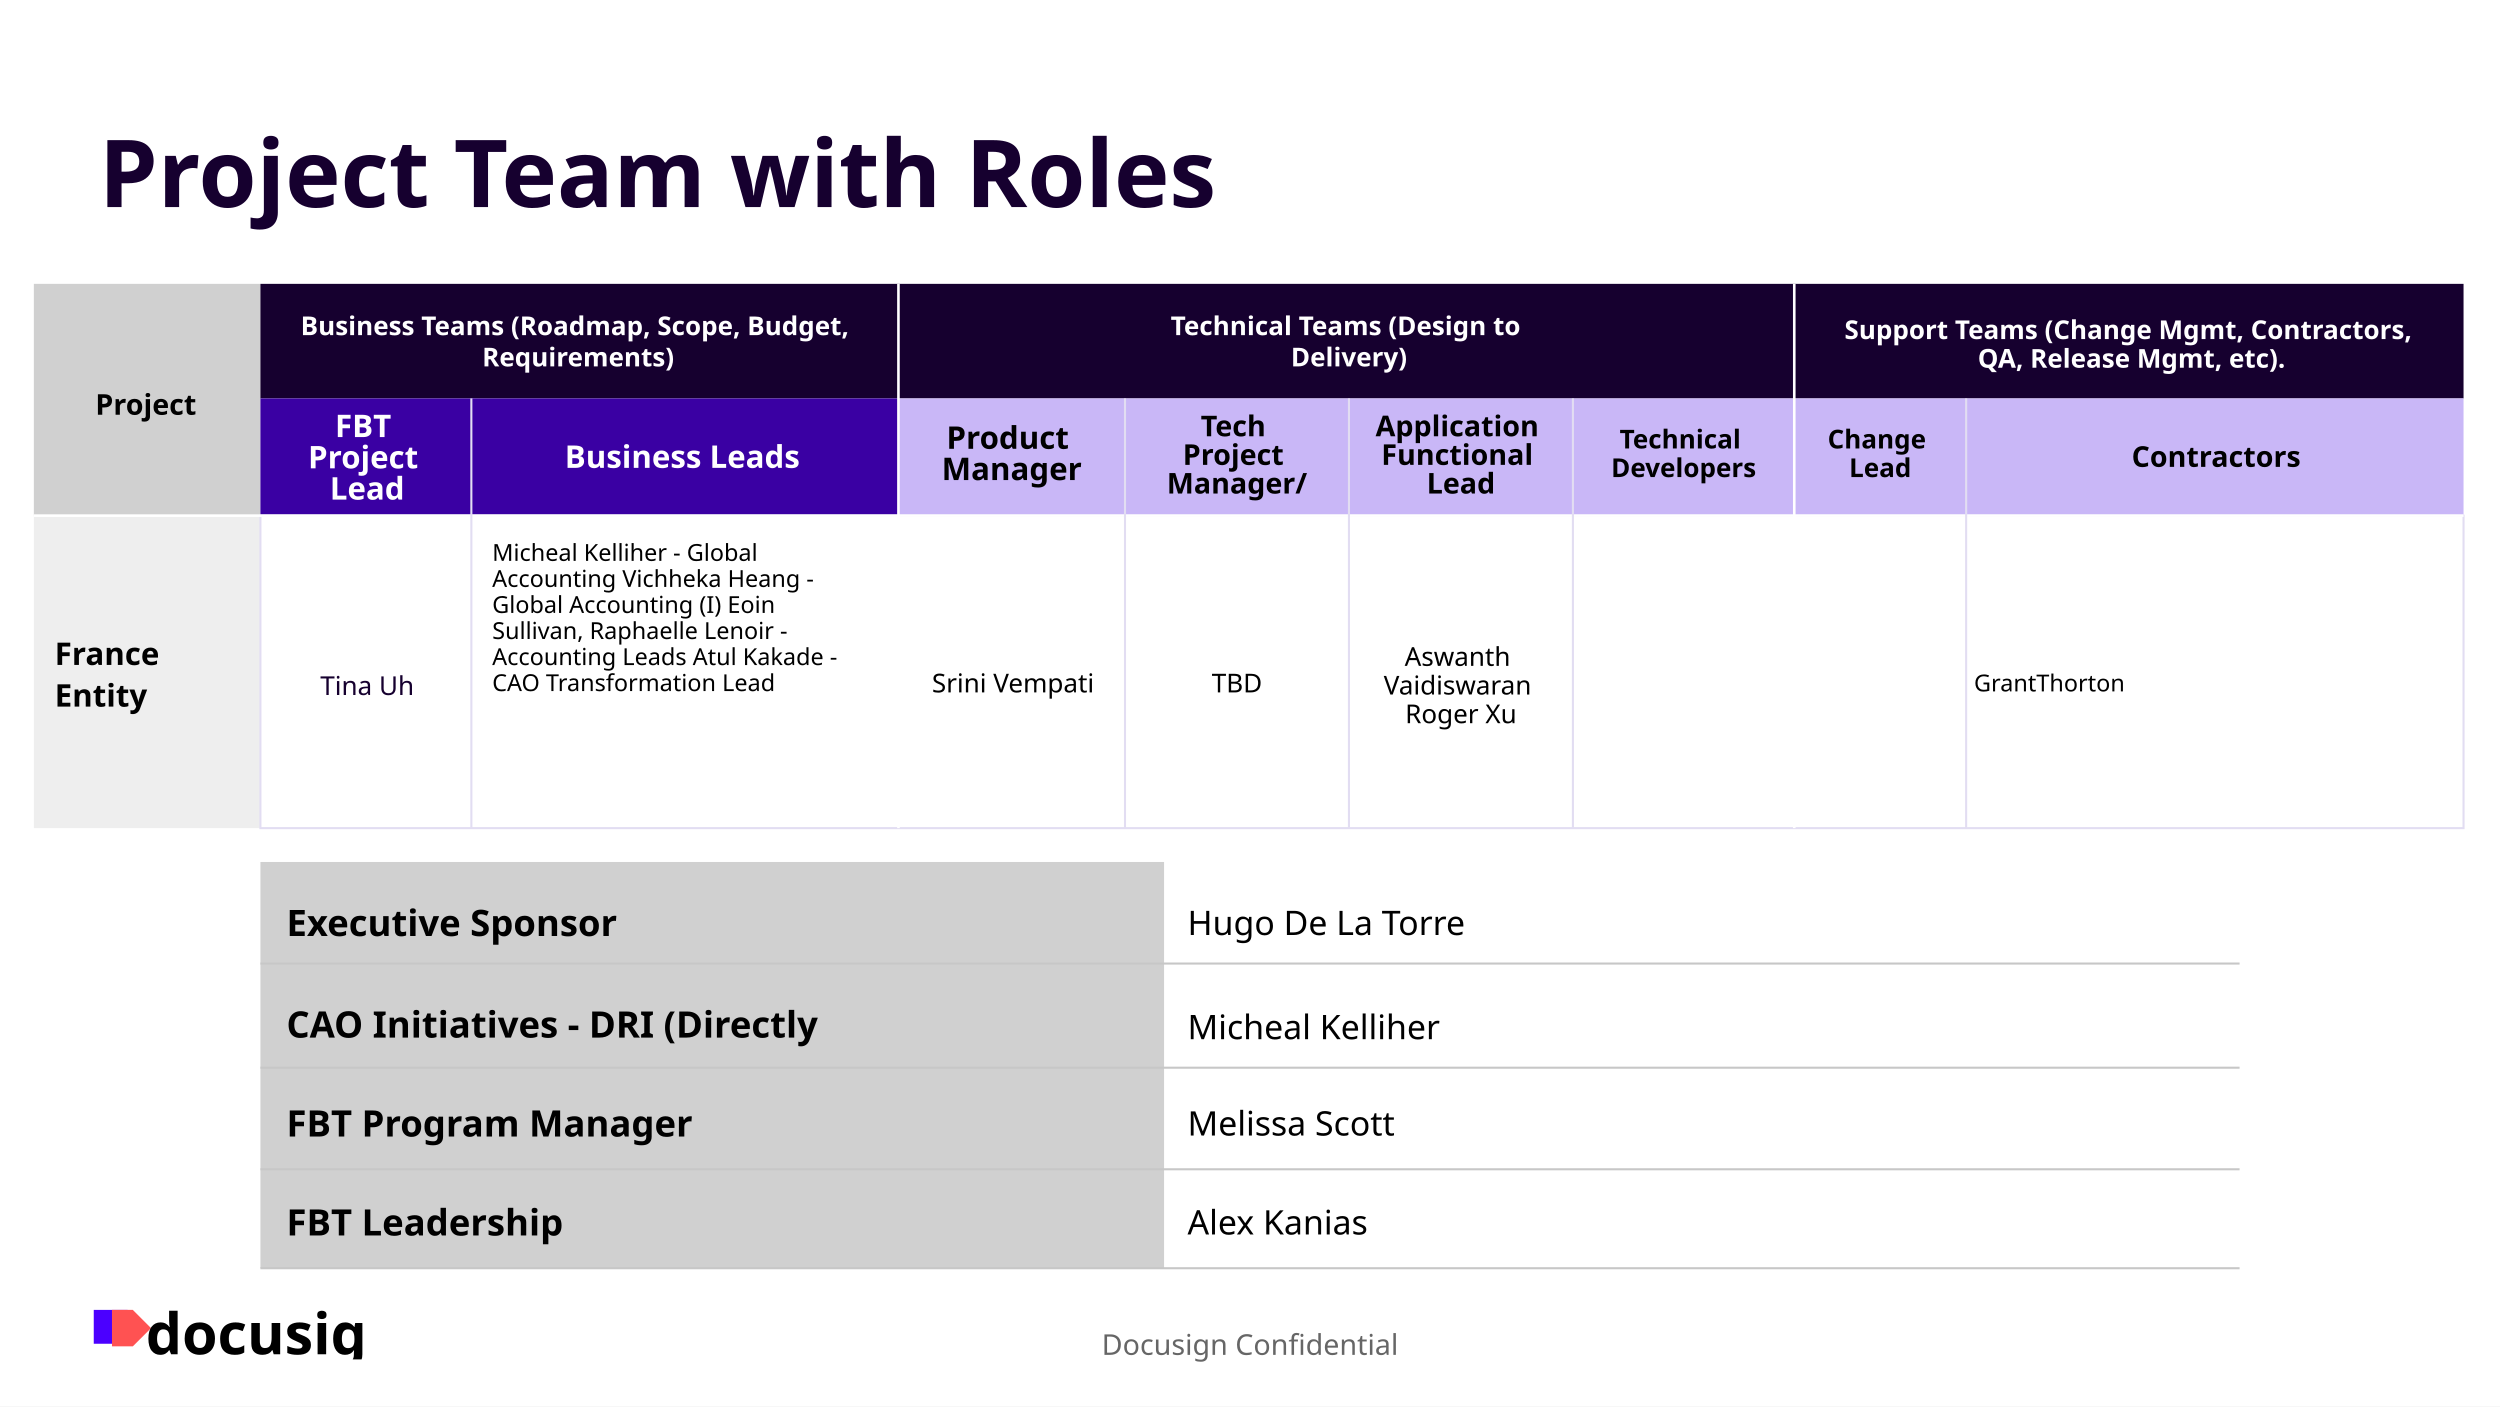
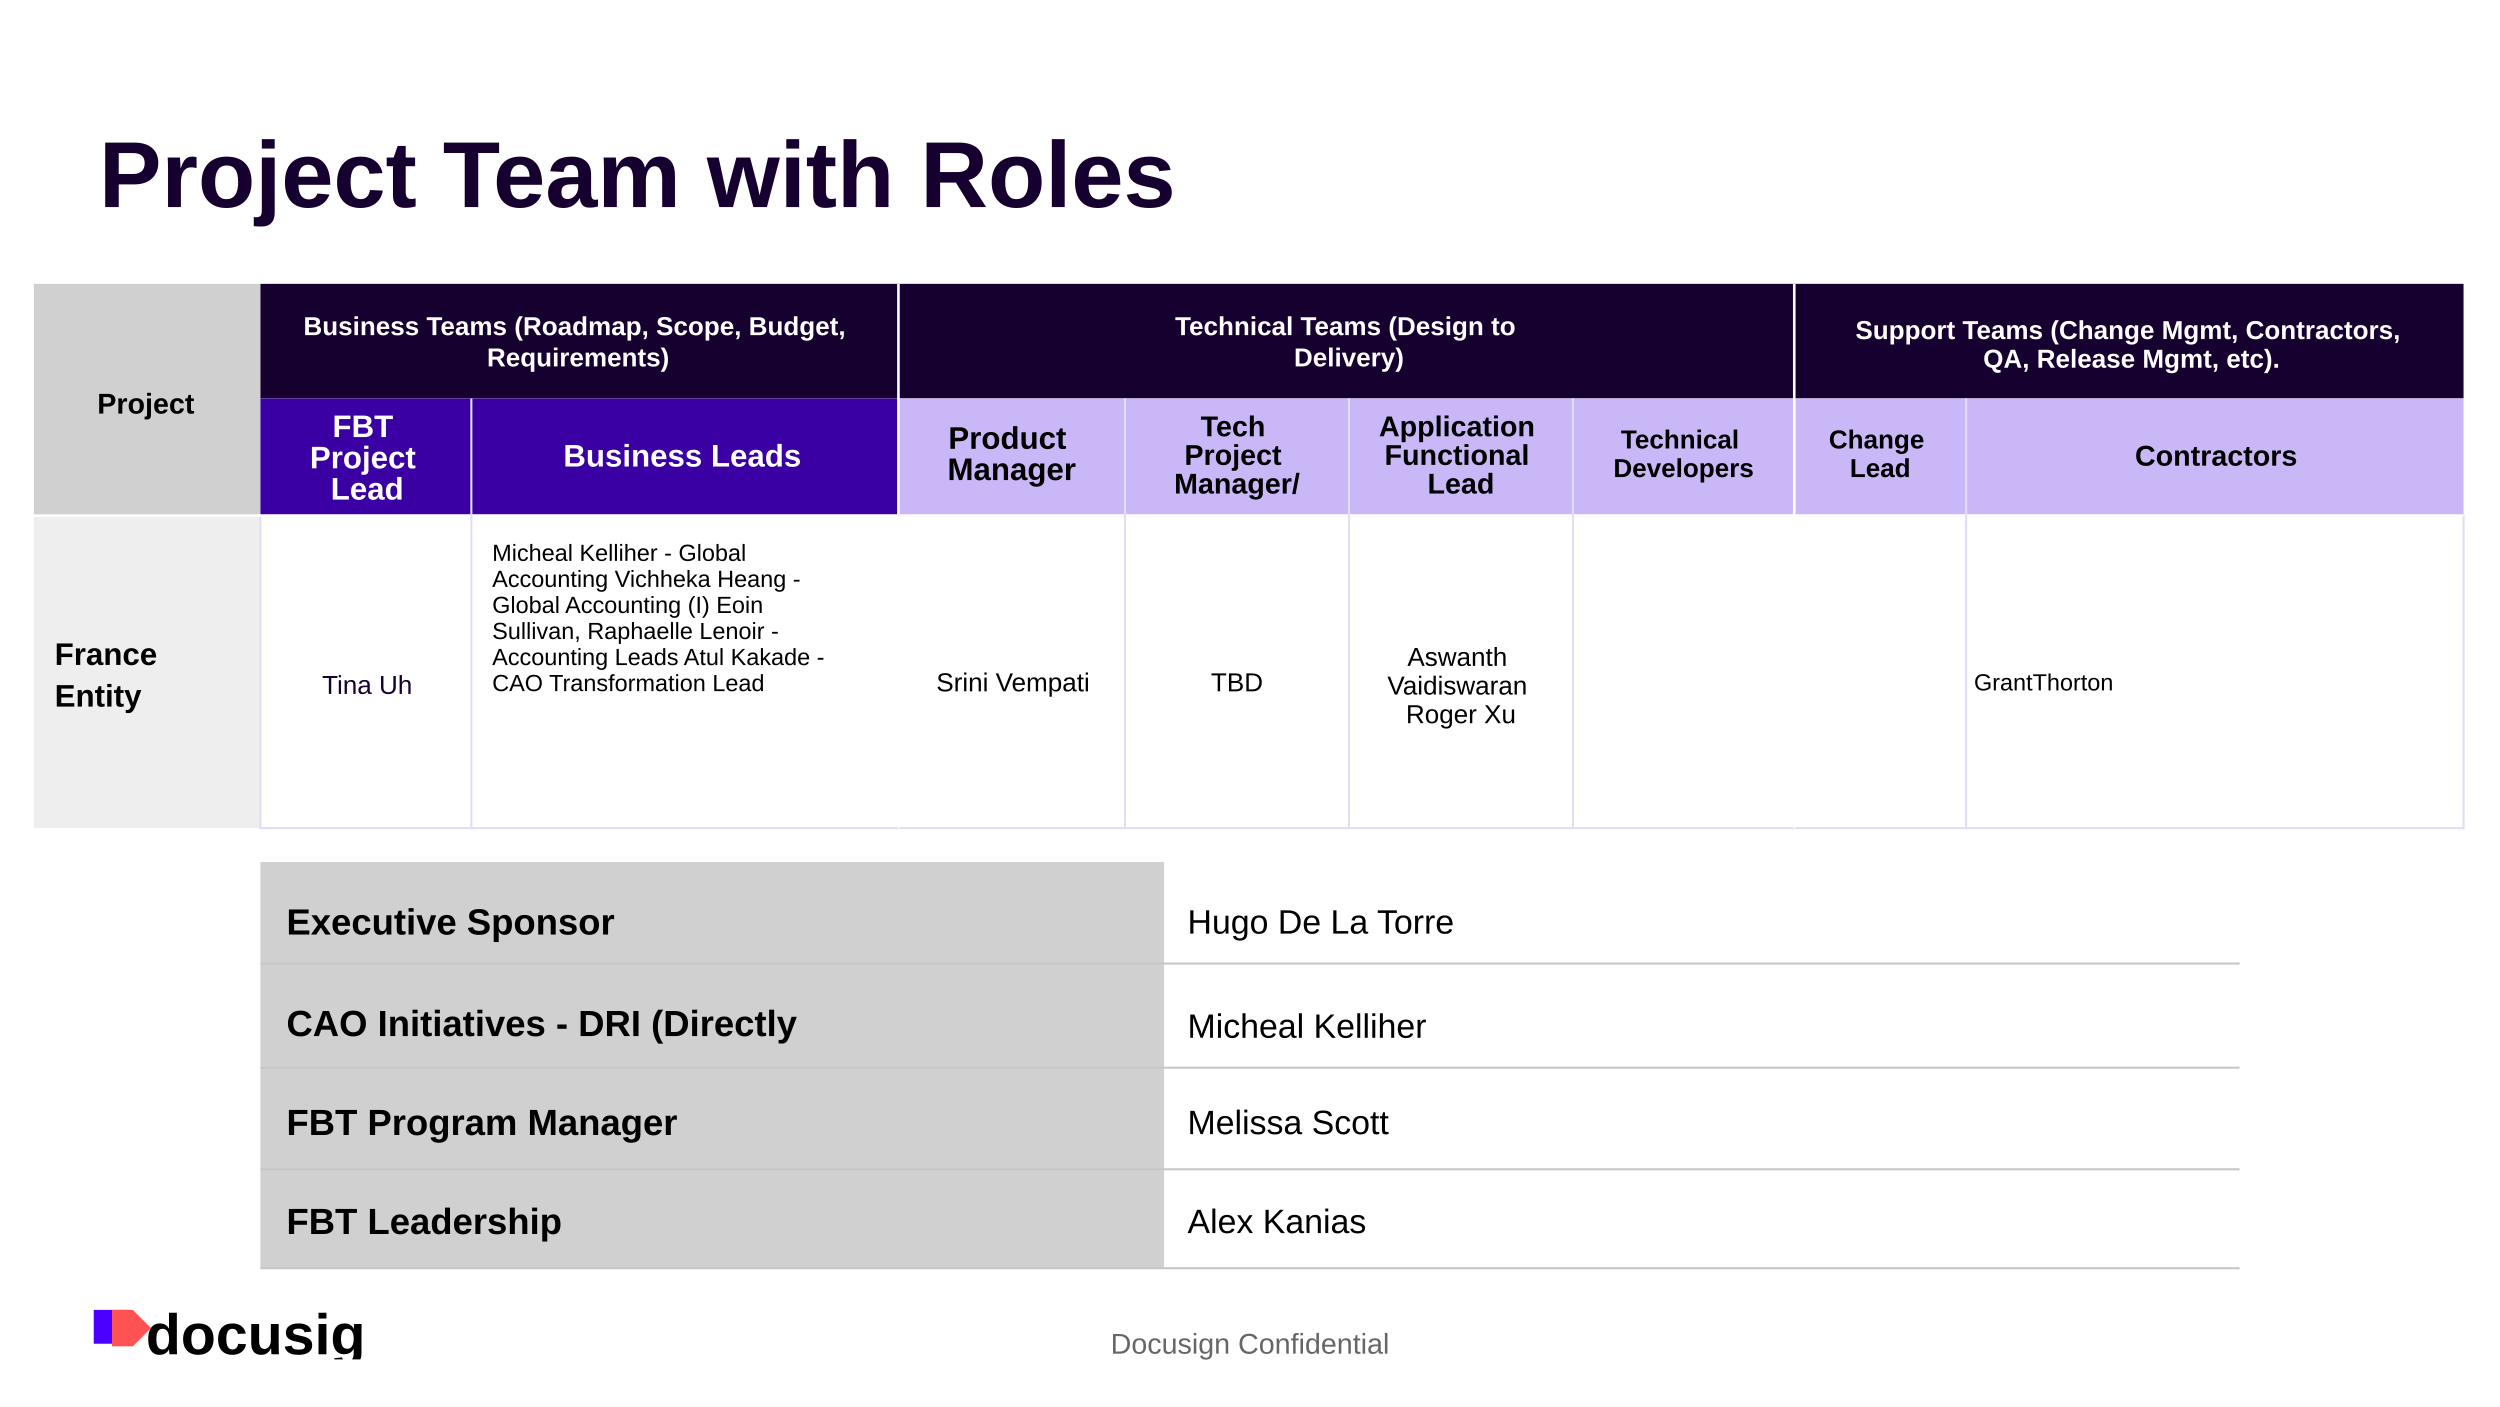
<svg xmlns="http://www.w3.org/2000/svg" width="960" height="540" viewBox="0 0 960 540" xml:lang="en-US">
  <rect width="100%" height="100%" fill="white" />
  <defs>
    <clipPath id="clip174">
      <rect x="820" y="145" width="110" height="34" />
    </clipPath>
    <clipPath id="clip175">
      <rect x="440" y="157" width="70" height="36" />
    </clipPath>
    <clipPath id="clip176">
      <rect x="21" y="239" width="70" height="45" />
    </clipPath>
    <clipPath id="clip177">
      <rect x="110" y="381" width="320" height="24" />
    </clipPath>
    <clipPath id="clip178">
      <rect x="56" y="502" width="95" height="20" />
    </clipPath>
  </defs>
-   <g id="bg">
-     <rect x="0" y="0" width="960" height="540" fill="#FFFFFF" />
-   </g>
-   <g id="title">
-     <text y="79.52" text-anchor="start" style="font-family:primary, sans-serif;font-size:36px;fill:#16002F;font-weight:700">
-       <tspan x="38">Project Team with Roles</tspan>
-     </text>
-   </g>
-   <g id="team_project_head">
-     <rect x="40" y="136" width="84" height="112" fill="#D0D0D0" />
-   </g>
-   <g id="team_business_group">
-     <rect x="124" y="136" width="306" height="54" fill="#16002F" />
-   </g>
-   <g id="team_technical_group">
-     <rect x="430" y="136" width="390" height="54" fill="#16002F" />
-   </g>
-   <g id="team_support_group">
-     <rect x="820" y="136" width="110" height="54" fill="#16002F" />
-   </g>
-   <g id="team_fbt_head">
-     <rect x="124" y="190" width="102" height="58" fill="#3A00A3" />
-   </g>
-   <g id="team_biz_head">
-     <rect x="226" y="190" width="204" height="58" fill="#3A00A3" />
-   </g>
-   <g id="team_prod_head">
-     <rect x="430" y="190" width="110" height="58" fill="#C9B7F7" />
-   </g>
-   <g id="team_tpm_head">
-     <rect x="540" y="190" width="108" height="58" fill="#C9B7F7" />
-   </g>
-   <g id="team_app_head">
-     <rect x="648" y="190" width="108" height="58" fill="#C9B7F7" />
-   </g>
-   <g id="team_dev_head">
-     <rect x="756" y="190" width="64" height="58" fill="#C9B7F7" />
-   </g>
-   <g id="team_change_head">
-     <rect x="820" y="190" width="45" height="58" fill="#C9B7F7" />
-   </g>
-   <g id="team_contract_head">
-     <rect x="865" y="190" width="65" height="58" fill="#C9B7F7" />
-   </g>
-   <g id="team_body_project">
-     <rect x="40" y="248" width="84" height="148" fill="#EEEEEE" />
-   </g>
-   <g id="team_body_grid">
-     <rect x="124" y="248" width="806" height="148" fill="#FFFFFF" stroke="#E2DDF2" stroke-width="0.8" />
-   </g>
-   <g id="team_body_x1">
-     <line x1="226" y1="248" x2="226" y2="396" stroke="#E2DDF2" stroke-width="0.8" />
-   </g>
-   <g id="team_body_x2">
-     <line x1="430" y1="136" x2="430" y2="396" stroke="#FFFFFF" stroke-width="1" />
-   </g>
-   <g id="team_body_x3">
-     <line x1="540" y1="190" x2="540" y2="396" stroke="#E2DDF2" stroke-width="0.8" />
-   </g>
-   <g id="team_body_x4">
-     <line x1="648" y1="190" x2="648" y2="396" stroke="#E2DDF2" stroke-width="0.8" />
-   </g>
-   <g id="team_body_x5">
-     <line x1="756" y1="190" x2="756" y2="396" stroke="#E2DDF2" stroke-width="0.8" />
-   </g>
-   <g id="team_body_x6">
-     <line x1="820" y1="136" x2="820" y2="396" stroke="#FFFFFF" stroke-width="1" />
-   </g>
-   <g id="team_body_x7">
-     <line x1="865" y1="190" x2="865" y2="396" stroke="#E2DDF2" stroke-width="0.8" />
-   </g>
-   <g id="team_project_body_label">
-     <rect x="40" y="292" width="84" height="64" fill="#EEEEEE" />
-   </g>
-   <g id="project_body_label">
-     <text y="307.84" text-anchor="start" style="font-family:primary, sans-serif;font-size:12px;fill:#000000;font-weight:700">
-       <tspan x="52">France</tspan>
-       <tspan x="52" dy="16">Entity</tspan>
-       <tspan x="52" dy="16">Migration</tspan>
-     </text>
-   </g>
-   <g id="lower_role_label_1">
-     <rect x="126" y="410" width="434" height="28" fill="#D0D0D0" />
-   </g>
-   <g id="lower_role_label_2">
-     <rect x="126" y="438" width="434" height="38" fill="#D0D0D0" />
-   </g>
-   <g id="lower_role_label_3">
-     <rect x="126" y="476" width="434" height="24" fill="#D0D0D0" />
-   </g>
-   <g id="lower_role_label_4">
-     <rect x="126" y="500" width="434" height="24" fill="#D0D0D0" />
-   </g>
-   <g id="lower_role_line_1">
-     <line x1="126" y1="438" x2="860" y2="438" stroke="#C7C7C7" stroke-width="0.8" />
-   </g>
-   <g id="lower_role_line_2">
-     <line x1="126" y1="476" x2="860" y2="476" stroke="#C7C7C7" stroke-width="0.8" />
-   </g>
-   <g id="lower_role_line_3">
-     <line x1="126" y1="500" x2="860" y2="500" stroke="#C7C7C7" stroke-width="0.8" />
-   </g>
-   <g id="lower_role_line_4">
-     <line x1="126" y1="524" x2="860" y2="524" stroke="#C7C7C7" stroke-width="0.8" />
-   </g>
-   <g id="ch55">
-     <text y="167" text-anchor="middle" dominant-baseline="central" style="font-family:primary, sans-serif;font-size:10px;fill:#FFFFFF;font-weight:700">
-       <tspan x="277">Business Teams (Roadmap, Scope, Budget, Requirements)</tspan>
-     </text>
-   </g>
-   <g id="ch390">
-     <text y="167" text-anchor="middle" dominant-baseline="central" style="font-family:primary, sans-serif;font-size:10px;fill:#FFFFFF;font-weight:700">
-       <tspan x="605">Technical Teams (Design to Delivery)</tspan>
-     </text>
-   </g>
-   <g id="ch650">
-     <g clip-path="url(#clip174)">
-       <text y="153.2" text-anchor="middle" style="font-family:primary, sans-serif;font-size:10px;fill:#FFFFFF;font-weight:700">
-         <tspan x="875">Support Teams</tspan>
-         <tspan x="875" dy="12">(Change Mgmt,</tspan>
-       </text>
-     </g>
-   </g>
-   <g id="h0">
-     <text y="215.84" text-anchor="middle" style="font-family:primary, sans-serif;font-size:12px;fill:#FFFFFF;font-weight:700">
-       <tspan x="175">FBT Project</tspan>
-       <tspan x="175" dy="13">Lead</tspan>
-     </text>
-   </g>
-   <g id="h1">
-     <text y="218" text-anchor="middle" dominant-baseline="central" style="font-family:primary, sans-serif;font-size:12px;fill:#FFFFFF;font-weight:700">
-       <tspan x="328">Business Leads</tspan>
-     </text>
-   </g>
-   <g id="h2">
-     <text y="219" text-anchor="middle" dominant-baseline="central" style="font-family:primary, sans-serif;font-size:12px;fill:#000000;font-weight:700">
-       <tspan x="485">Product Manager</tspan>
-     </text>
-   </g>
-   <g id="h3">
-     <text y="215.84" text-anchor="middle" style="font-family:primary, sans-serif;font-size:12px;fill:#000000;font-weight:700">
-       <tspan x="594">Tech Project</tspan>
-       <tspan x="594" dy="13">Manager/SME</tspan>
-     </text>
-   </g>
-   <g id="h4">
-     <text y="215.84" text-anchor="middle" style="font-family:primary, sans-serif;font-size:12px;fill:#000000;font-weight:700">
-       <tspan x="702">Application</tspan>
-       <tspan x="702" dy="13">Functional Lead</tspan>
-     </text>
-   </g>
-   <g id="h5">
-     <text y="216.2" text-anchor="middle" style="font-family:primary, sans-serif;font-size:10px;fill:#000000;font-weight:700">
-       <tspan x="788">Technical</tspan>
-       <tspan x="788" dy="11">Developers</tspan>
-     </text>
-   </g>
-   <g id="h6">
-     <text y="216.38" text-anchor="middle" style="font-family:primary, sans-serif;font-size:9px;fill:#000000;font-weight:700">
-       <tspan x="842.5">Change</tspan>
-       <tspan x="842.5" dy="10">Lead</tspan>
-     </text>
-   </g>
-   <g id="h7">
-     <text y="219" text-anchor="middle" dominant-baseline="central" style="font-family:primary, sans-serif;font-size:10px;fill:#000000;font-weight:700">
-       <tspan x="897.5">Contractors</tspan>
-     </text>
-   </g>
-   <g id="sep">
-     <line x1="40" y1="248" x2="930" y2="248" stroke="#D9D9D9" stroke-width="1" />
-   </g>
-   <g id="v0">
-     <text y="307.38" text-anchor="middle" style="font-family:primary, sans-serif;font-size:9px;fill:#16002F">
-       <tspan x="175">Tina Uh</tspan>
-     </text>
-   </g>
-   <g id="v1">
-     <text y="268.56" text-anchor="start" style="font-family:primary, sans-serif;font-size:8px;fill:#16002F">
-       <tspan x="238">Micheal Kelliher - Global Accounting</tspan>
-       <tspan x="238" dy="9">Vichheka Heang - Global Accounting (I)</tspan>
-       <tspan x="238" dy="9">Eoin Sullivan, Raphaelle Lenoir -</tspan>
-       <tspan x="238" dy="9">Accounting Leads Atul Kakade - CAO</tspan>
-       <tspan x="238" dy="9">Transformation Lead</tspan>
-     </text>
-   </g>
-   <g id="v2">
-     <text y="311.38" text-anchor="middle" style="font-family:primary, sans-serif;font-size:9px;fill:#16002F">
-       <tspan x="485">Srini Vempati</tspan>
-     </text>
-   </g>
-   <g id="v3">
-     <text y="311.38" text-anchor="middle" style="font-family:primary, sans-serif;font-size:9px;fill:#16002F">
-       <tspan x="594">TBD</tspan>
-     </text>
-   </g>
-   <g id="v4">
-     <text y="301.38" text-anchor="middle" style="font-family:primary, sans-serif;font-size:9px;fill:#16002F">
-       <tspan x="702">Aswanth</tspan>
-       <tspan x="702" dy="10">Vaidiswaran</tspan>
-       <tspan x="702" dy="10">Roger Xu</tspan>
-     </text>
-   </g>
-   <g id="v7">
-     <text y="309.74" text-anchor="middle" style="font-family:primary, sans-serif;font-size:7px;fill:#16002F">
-       <tspan x="897">GrantThorton</tspan>
-     </text>
-   </g>
-   <g id="exec">
-     <text y="427" text-anchor="start" dominant-baseline="central" style="font-family:primary, sans-serif;font-size:12px;fill:#000000;font-weight:700">
-       <tspan x="136">Executive Sponsor</tspan>
-     </text>
-   </g>
-   <g id="execv">
-     <text y="426.2" text-anchor="start" style="font-family:primary, sans-serif;font-size:10px;fill:#16002F">
-       <tspan x="572">Hugo De La Torre</tspan>
-     </text>
-   </g>
-   <g id="dri">
-     <text y="453.84" text-anchor="start" style="font-family:primary, sans-serif;font-size:12px;fill:#000000;font-weight:700">
-       <tspan x="136">CAO Initiatives - DRI (Directly Responsible</tspan>
-       <tspan x="136" dy="14">Individual)</tspan>
-     </text>
-   </g>
-   <g id="driv">
-     <text y="462.2" text-anchor="start" style="font-family:primary, sans-serif;font-size:10px;fill:#16002F">
-       <tspan x="572">Micheal Kelliher</tspan>
-     </text>
-   </g>
-   <g id="pm">
-     <text y="489" text-anchor="start" dominant-baseline="central" style="font-family:primary, sans-serif;font-size:12px;fill:#000000;font-weight:700">
-       <tspan x="136">FBT Program Manager</tspan>
-     </text>
-   </g>
-   <g id="pmv">
-     <text y="488.2" text-anchor="start" style="font-family:primary, sans-serif;font-size:10px;fill:#16002F">
-       <tspan x="572">Melissa Scott</tspan>
-     </text>
-   </g>
-   <g id="lead">
-     <text y="513" text-anchor="start" dominant-baseline="central" style="font-family:primary, sans-serif;font-size:12px;fill:#000000;font-weight:700">
-       <tspan x="136">FBT Leadership</tspan>
-     </text>
-   </g>
-   <g id="leadv">
-     <text y="512.2" text-anchor="start" style="font-family:primary, sans-serif;font-size:10px;fill:#16002F">
-       <tspan x="572">Alex Kanias</tspan>
-     </text>
-   </g>
-   <g id="s30_v2_clean">
-     <rect x="10" y="108" width="940" height="382" fill="#FFFFFF" />
-   </g>
-   <g id="s30_v2_project_head">
-     <rect x="13" y="109" width="87" height="89" fill="#D0D0D0" />
-   </g>
-   <g id="s30_v2_business_group">
-     <rect x="100" y="109" width="245" height="44" fill="#16002F" />
-   </g>
-   <g id="s30_v2_technical_group">
-     <rect x="345" y="109" width="344" height="44" fill="#16002F" />
-   </g>
-   <g id="s30_v2_support_group">
-     <rect x="689" y="109" width="257" height="44" fill="#16002F" />
-   </g>
-   <g id="s30_v2_fbt_head">
-     <rect x="100" y="153" width="81" height="45" fill="#3A00A3" />
-   </g>
-   <g id="s30_v2_biz_head">
-     <rect x="181" y="153" width="164" height="45" fill="#3A00A3" />
-   </g>
-   <g id="s30_v2_prod_head">
-     <rect x="345" y="153" width="87" height="45" fill="#C9B7F7" />
-   </g>
-   <g id="s30_v2_tpm_head">
-     <rect x="432" y="153" width="86" height="45" fill="#C9B7F7" />
-   </g>
-   <g id="s30_v2_app_head">
-     <rect x="518" y="153" width="86" height="45" fill="#C9B7F7" />
-   </g>
-   <g id="s30_v2_dev_head">
-     <rect x="604" y="153" width="85" height="45" fill="#C9B7F7" />
-   </g>
-   <g id="s30_v2_change_head">
-     <rect x="689" y="153" width="66" height="45" fill="#C9B7F7" />
-   </g>
-   <g id="s30_v2_contract_head">
-     <rect x="755" y="153" width="191" height="45" fill="#C9B7F7" />
-   </g>
-   <g id="s30_v2_project_body">
-     <rect x="13" y="198" width="87" height="120" fill="#EEEEEE" />
-   </g>
-   <g id="s30_v2_body_grid">
-     <rect x="100" y="198" width="846" height="120" fill="#FFFFFF" stroke="#E2DDF2" stroke-width="0.8" />
-   </g>
-   <g id="s30_v2_rule_header">
-     <line x1="13" y1="198" x2="946" y2="198" stroke="#FFFFFF" stroke-width="1" />
-   </g>
-   <g id="s30_v2_x_fbt">
-     <line x1="181" y1="153" x2="181" y2="318" stroke="#E2DDF2" stroke-width="0.8" />
-   </g>
-   <g id="s30_v2_x_biz">
-     <line x1="345" y1="109" x2="345" y2="318" stroke="#FFFFFF" stroke-width="1" />
-   </g>
-   <g id="s30_v2_x_prod">
-     <line x1="432" y1="153" x2="432" y2="318" stroke="#E2DDF2" stroke-width="0.8" />
-   </g>
-   <g id="s30_v2_x_tpm">
-     <line x1="518" y1="153" x2="518" y2="318" stroke="#E2DDF2" stroke-width="0.8" />
-   </g>
-   <g id="s30_v2_x_app">
-     <line x1="604" y1="153" x2="604" y2="318" stroke="#E2DDF2" stroke-width="0.8" />
-   </g>
-   <g id="s30_v2_x_dev">
-     <line x1="689" y1="109" x2="689" y2="318" stroke="#FFFFFF" stroke-width="1" />
-   </g>
-   <g id="s30_v2_x_change">
-     <line x1="755" y1="153" x2="755" y2="318" stroke="#E2DDF2" stroke-width="0.8" />
-   </g>
-   <g id="s30_v2_project_header_label">
-     <text y="155" text-anchor="middle" dominant-baseline="central" style="font-family:primary, sans-serif;font-size:11px;fill:#000000;font-weight:700">
-       <tspan x="56">Project</tspan>
-     </text>
-   </g>
-   <g id="s30_v2_business_group_label">
-     <text y="128.7" text-anchor="middle" style="font-family:primary, sans-serif;font-size:10px;fill:#FFFFFF;font-weight:700">
-       <tspan x="222">Business Teams (Roadmap, Scope, Budget,</tspan>
-       <tspan x="222" dy="12">Requirements)</tspan>
-     </text>
-   </g>
-   <g id="s30_v2_technical_group_label">
-     <text y="128.7" text-anchor="middle" style="font-family:primary, sans-serif;font-size:10px;fill:#FFFFFF;font-weight:700">
-       <tspan x="518">Technical Teams (Design to</tspan>
-       <tspan x="518" dy="12">Delivery)</tspan>
-     </text>
-   </g>
-   <g id="s30_v2_support_group_label">
-     <text y="130.2" text-anchor="middle" style="font-family:primary, sans-serif;font-size:10px;fill:#FFFFFF;font-weight:700">
-       <tspan x="818.5">Support Teams (Change Mgmt, Contractors,</tspan>
-       <tspan x="818.5" dy="11">QA, Release Mgmt, etc).</tspan>
-     </text>
-   </g>
-   <g id="s30_v2_h_fbt">
-     <text y="167.84" text-anchor="middle" style="font-family:primary, sans-serif;font-size:12px;fill:#FFFFFF;font-weight:700">
-       <tspan x="141">FBT</tspan>
-       <tspan x="141" dy="12">Project</tspan>
-       <tspan x="141" dy="12">Lead</tspan>
-     </text>
-   </g>
-   <g id="s30_v2_h_biz">
-     <text y="175" text-anchor="middle" dominant-baseline="central" style="font-family:primary, sans-serif;font-size:12px;fill:#FFFFFF;font-weight:700">
-       <tspan x="262">Business Leads</tspan>
-     </text>
-   </g>
-   <g id="s30_v2_h_prod">
-     <text y="172.34" text-anchor="middle" style="font-family:primary, sans-serif;font-size:12px;fill:#000000;font-weight:700">
-       <tspan x="388.5">Product</tspan>
-       <tspan x="388.5" dy="12">Manager</tspan>
-     </text>
-   </g>
-   <g id="s30_v2_h_tpm">
-     <g clip-path="url(#clip175)">
-       <text y="167.52" text-anchor="middle" style="font-family:primary, sans-serif;font-size:11px;fill:#000000;font-weight:700">
-         <tspan x="475">Tech</tspan>
-         <tspan x="475" dy="11">Project</tspan>
-         <tspan x="475" dy="11">Manager/</tspan>
-       </text>
-     </g>
-   </g>
-   <g id="s30_v2_h_app">
-     <text y="167.52" text-anchor="middle" style="font-family:primary, sans-serif;font-size:11px;fill:#000000;font-weight:700">
-       <tspan x="561">Application</tspan>
-       <tspan x="561" dy="11">Functional</tspan>
-       <tspan x="561" dy="11">Lead</tspan>
-     </text>
-   </g>
-   <g id="s30_v2_h_dev">
-     <text y="172.2" text-anchor="middle" style="font-family:primary, sans-serif;font-size:10px;fill:#000000;font-weight:700">
-       <tspan x="646.5">Technical</tspan>
-       <tspan x="646.5" dy="11">Developers</tspan>
-     </text>
-   </g>
-   <g id="s30_v2_h_change">
-     <text y="172.2" text-anchor="middle" style="font-family:primary, sans-serif;font-size:10px;fill:#000000;font-weight:700">
-       <tspan x="722">Change</tspan>
-       <tspan x="722" dy="11">Lead</tspan>
-     </text>
-   </g>
-   <g id="s30_v2_h_contract">
-     <text y="175" text-anchor="middle" dominant-baseline="central" style="font-family:primary, sans-serif;font-size:11px;fill:#000000;font-weight:700">
-       <tspan x="851">Contractors</tspan>
-     </text>
-   </g>
-   <g id="s30_v2_body_project_label">
-     <g clip-path="url(#clip176)">
-       <text y="255.34" text-anchor="start" style="font-family:primary, sans-serif;font-size:12px;fill:#000000;font-weight:700">
-         <tspan x="21">France</tspan>
-         <tspan x="21" dy="16">Entity</tspan>
-       </text>
-     </g>
-   </g>
-   <g id="s30_v2_v_fbt">
-     <text y="263" text-anchor="middle" dominant-baseline="central" style="font-family:primary, sans-serif;font-size:10px;fill:#16002F">
-       <tspan x="141">Tina Uh</tspan>
-     </text>
-   </g>
-   <g id="s30_v2_v_biz">
-     <text y="215.38" text-anchor="start" style="font-family:primary, sans-serif;font-size:9px;fill:#000000">
-       <tspan x="189">Micheal Kelliher - Global</tspan>
-       <tspan x="189" dy="10">Accounting Vichheka Heang -</tspan>
-       <tspan x="189" dy="10">Global Accounting (I) Eoin</tspan>
-       <tspan x="189" dy="10">Sullivan, Raphaelle Lenoir -</tspan>
-       <tspan x="189" dy="10">Accounting Leads Atul Kakade -</tspan>
-       <tspan x="189" dy="10">CAO Transformation Lead</tspan>
-     </text>
-   </g>
-   <g id="s30_v2_v_prod">
-     <text y="262" text-anchor="middle" dominant-baseline="central" style="font-family:primary, sans-serif;font-size:10px;fill:#000000">
-       <tspan x="389">Srini Vempati</tspan>
-     </text>
-   </g>
-   <g id="s30_v2_v_tpm">
-     <text y="262" text-anchor="middle" dominant-baseline="central" style="font-family:primary, sans-serif;font-size:10px;fill:#000000">
-       <tspan x="475">TBD</tspan>
-     </text>
-   </g>
-   <g id="s30_v2_v_app">
-     <text y="255.7" text-anchor="middle" style="font-family:primary, sans-serif;font-size:10px;fill:#000000">
-       <tspan x="561">Aswanth</tspan>
-       <tspan x="561" dy="11">Vaidiswaran</tspan>
-       <tspan x="561" dy="11">Roger Xu</tspan>
-     </text>
-   </g>
-   <g id="s30_v2_v_contract">
-     <text y="262" text-anchor="start" dominant-baseline="central" style="font-family:primary, sans-serif;font-size:9px;fill:#000000">
-       <tspan x="758">GrantThorton</tspan>
-     </text>
-   </g>
-   <g id="s30_v2_lower_label_1">
-     <rect x="100" y="331" width="347" height="39" fill="#D0D0D0" />
-   </g>
-   <g id="s30_v2_lower_label_2">
-     <rect x="100" y="370" width="347" height="40" fill="#D0D0D0" />
-   </g>
-   <g id="s30_v2_lower_label_3">
-     <rect x="100" y="410" width="347" height="39" fill="#D0D0D0" />
-   </g>
-   <g id="s30_v2_lower_label_4">
-     <rect x="100" y="449" width="347" height="38" fill="#D0D0D0" />
-   </g>
-   <g id="s30_v2_lower_line_1">
-     <line x1="100" y1="370" x2="860" y2="370" stroke="#C7C7C7" stroke-width="0.8" />
-   </g>
-   <g id="s30_v2_lower_line_2">
-     <line x1="100" y1="410" x2="860" y2="410" stroke="#C7C7C7" stroke-width="0.8" />
-   </g>
-   <g id="s30_v2_lower_line_3">
-     <line x1="100" y1="449" x2="860" y2="449" stroke="#C7C7C7" stroke-width="0.8" />
-   </g>
-   <g id="s30_v2_lower_line_4">
-     <line x1="100" y1="487" x2="860" y2="487" stroke="#C7C7C7" stroke-width="0.8" />
-   </g>
-   <g id="s30_v2_exec">
-     <text y="354" text-anchor="start" dominant-baseline="central" style="font-family:primary, sans-serif;font-size:14px;fill:#000000;font-weight:700">
-       <tspan x="110">Executive Sponsor</tspan>
-     </text>
-   </g>
-   <g id="s30_v2_execv">
-     <text y="354" text-anchor="start" dominant-baseline="central" style="font-family:primary, sans-serif;font-size:13px;fill:#000000">
-       <tspan x="456">Hugo De La Torre</tspan>
-     </text>
-   </g>
-   <g id="s30_v2_dri">
-     <g clip-path="url(#clip177)">
-       <text y="393" text-anchor="start" dominant-baseline="central" style="font-family:primary, sans-serif;font-size:14px;fill:#000000;font-weight:700">
-         <tspan x="110">CAO Initiatives - DRI (Directly</tspan>
-       </text>
-     </g>
-   </g>
-   <g id="s30_v2_driv">
-     <text y="394" text-anchor="start" dominant-baseline="central" style="font-family:primary, sans-serif;font-size:13px;fill:#000000">
-       <tspan x="456">Micheal Kelliher</tspan>
-     </text>
-   </g>
-   <g id="s30_v2_pm">
-     <text y="431" text-anchor="start" dominant-baseline="central" style="font-family:primary, sans-serif;font-size:14px;fill:#000000;font-weight:700">
-       <tspan x="110">FBT Program Manager</tspan>
-     </text>
-   </g>
-   <g id="s30_v2_pmv">
-     <text y="431" text-anchor="start" dominant-baseline="central" style="font-family:primary, sans-serif;font-size:13px;fill:#000000">
-       <tspan x="456">Melissa Scott</tspan>
-     </text>
-   </g>
-   <g id="s30_v2_lead">
-     <text y="469" text-anchor="start" dominant-baseline="central" style="font-family:primary, sans-serif;font-size:14px;fill:#000000;font-weight:700">
-       <tspan x="110">FBT Leadership</tspan>
-     </text>
-   </g>
-   <g id="s30_v2_leadv">
-     <text y="469" text-anchor="start" dominant-baseline="central" style="font-family:primary, sans-serif;font-size:13px;fill:#000000">
-       <tspan x="456">Alex Kanias</tspan>
-     </text>
-   </g>
-   <g id="s30_v2_footer_clean">
-     <rect x="96" y="488" width="850" height="40" fill="#FFFFFF" />
-   </g>
-   <g id="logo_mark_bg_36_503">
-     <rect x="36" y="503" width="13" height="13" fill="#4B00FF" />
-   </g>
-   <g id="logo_mark_fold_36_503">
-     <path d="M43,503 L51,503 L58,510 L51,517 L43,517 Z" fill="#FF5252" />
-   </g>
-   <g id="logo_text_36_503">
-     <g clip-path="url(#clip178)">
-       <text y="520.04" text-anchor="start" style="font-family:primary, sans-serif;font-size:22px;fill:#000000;font-weight:700">
-         <tspan x="56">docusig</tspan>
-         <tspan x="56" dy="30.462">n.</tspan>
-       </text>
-     </g>
-   </g>
-   <g id="conf_30">
-     <text y="516" text-anchor="middle" dominant-baseline="central" style="font-family:primary, sans-serif;font-size:11px;fill:#666666">
-       <tspan x="480">Docusign Confidential</tspan>
-     </text>
+   <g id="content">
+     <g id="bg">
+       <rect x="0" y="0" width="960" height="540" fill="#FFFFFF" />
+     </g>
+     <g id="title">
+       <text y="79.52" text-anchor="start" style="font-family:Arial, Helvetica, sans-serif;font-size:36px;fill:#16002F;font-weight:700">
+         <tspan x="38">Project Team with Roles</tspan>
+       </text>
+     </g>
+     <g id="team_project_head">
+       <rect x="40" y="136" width="84" height="112" fill="#D0D0D0" />
+     </g>
+     <g id="team_business_group">
+       <rect x="124" y="136" width="306" height="54" fill="#16002F" />
+     </g>
+     <g id="team_technical_group">
+       <rect x="430" y="136" width="390" height="54" fill="#16002F" />
+     </g>
+     <g id="team_support_group">
+       <rect x="820" y="136" width="110" height="54" fill="#16002F" />
+     </g>
+     <g id="team_fbt_head">
+       <rect x="124" y="190" width="102" height="58" fill="#3A00A3" />
+     </g>
+     <g id="team_biz_head">
+       <rect x="226" y="190" width="204" height="58" fill="#3A00A3" />
+     </g>
+     <g id="team_prod_head">
+       <rect x="430" y="190" width="110" height="58" fill="#C9B7F7" />
+     </g>
+     <g id="team_tpm_head">
+       <rect x="540" y="190" width="108" height="58" fill="#C9B7F7" />
+     </g>
+     <g id="team_app_head">
+       <rect x="648" y="190" width="108" height="58" fill="#C9B7F7" />
+     </g>
+     <g id="team_dev_head">
+       <rect x="756" y="190" width="64" height="58" fill="#C9B7F7" />
+     </g>
+     <g id="team_change_head">
+       <rect x="820" y="190" width="45" height="58" fill="#C9B7F7" />
+     </g>
+     <g id="team_contract_head">
+       <rect x="865" y="190" width="65" height="58" fill="#C9B7F7" />
+     </g>
+     <g id="team_body_project">
+       <rect x="40" y="248" width="84" height="148" fill="#EEEEEE" />
+     </g>
+     <g id="team_body_grid">
+       <rect x="124" y="248" width="806" height="148" fill="#FFFFFF" stroke="#E2DDF2" stroke-width="0.8" />
+     </g>
+     <g id="team_body_x1">
+       <line x1="226" y1="248" x2="226" y2="396" stroke="#E2DDF2" stroke-width="0.8" />
+     </g>
+     <g id="team_body_x2">
+       <line x1="430" y1="136" x2="430" y2="396" stroke="#FFFFFF" stroke-width="1" />
+     </g>
+     <g id="team_body_x3">
+       <line x1="540" y1="190" x2="540" y2="396" stroke="#E2DDF2" stroke-width="0.8" />
+     </g>
+     <g id="team_body_x4">
+       <line x1="648" y1="190" x2="648" y2="396" stroke="#E2DDF2" stroke-width="0.8" />
+     </g>
+     <g id="team_body_x5">
+       <line x1="756" y1="190" x2="756" y2="396" stroke="#E2DDF2" stroke-width="0.8" />
+     </g>
+     <g id="team_body_x6">
+       <line x1="820" y1="136" x2="820" y2="396" stroke="#FFFFFF" stroke-width="1" />
+     </g>
+     <g id="team_body_x7">
+       <line x1="865" y1="190" x2="865" y2="396" stroke="#E2DDF2" stroke-width="0.8" />
+     </g>
+     <g id="team_project_body_label">
+       <rect x="40" y="292" width="84" height="64" fill="#EEEEEE" />
+     </g>
+     <g id="project_body_label">
+       <text y="307.84" text-anchor="start" style="font-family:Arial, Helvetica, sans-serif;font-size:12px;fill:#000000;font-weight:700">
+         <tspan x="52">France</tspan>
+         <tspan x="52" dy="16">Entity</tspan>
+         <tspan x="52" dy="16">Migration</tspan>
+       </text>
+     </g>
+     <g id="lower_role_label_1">
+       <rect x="126" y="410" width="434" height="28" fill="#D0D0D0" />
+     </g>
+     <g id="lower_role_label_2">
+       <rect x="126" y="438" width="434" height="38" fill="#D0D0D0" />
+     </g>
+     <g id="lower_role_label_3">
+       <rect x="126" y="476" width="434" height="24" fill="#D0D0D0" />
+     </g>
+     <g id="lower_role_label_4">
+       <rect x="126" y="500" width="434" height="24" fill="#D0D0D0" />
+     </g>
+     <g id="lower_role_line_1">
+       <line x1="126" y1="438" x2="860" y2="438" stroke="#C7C7C7" stroke-width="0.8" />
+     </g>
+     <g id="lower_role_line_2">
+       <line x1="126" y1="476" x2="860" y2="476" stroke="#C7C7C7" stroke-width="0.8" />
+     </g>
+     <g id="lower_role_line_3">
+       <line x1="126" y1="500" x2="860" y2="500" stroke="#C7C7C7" stroke-width="0.8" />
+     </g>
+     <g id="lower_role_line_4">
+       <line x1="126" y1="524" x2="860" y2="524" stroke="#C7C7C7" stroke-width="0.8" />
+     </g>
+     <g id="ch55">
+       <text y="167" text-anchor="middle" dominant-baseline="central" style="font-family:Arial, Helvetica, sans-serif;font-size:10px;fill:#FFFFFF;font-weight:700">
+         <tspan x="277">Business Teams (Roadmap, Scope, Budget, Requirements)</tspan>
+       </text>
+     </g>
+     <g id="ch390">
+       <text y="167" text-anchor="middle" dominant-baseline="central" style="font-family:Arial, Helvetica, sans-serif;font-size:10px;fill:#FFFFFF;font-weight:700">
+         <tspan x="605">Technical Teams (Design to Delivery)</tspan>
+       </text>
+     </g>
+     <g id="ch650">
+       <g clip-path="url(#clip174)">
+         <text y="153.2" text-anchor="middle" style="font-family:Arial, Helvetica, sans-serif;font-size:10px;fill:#FFFFFF;font-weight:700">
+           <tspan x="875">Support Teams</tspan>
+           <tspan x="875" dy="12">(Change Mgmt,</tspan>
+         </text>
+       </g>
+     </g>
+     <g id="h0">
+       <text y="215.84" text-anchor="middle" style="font-family:Arial, Helvetica, sans-serif;font-size:12px;fill:#FFFFFF;font-weight:700">
+         <tspan x="175">FBT Project</tspan>
+         <tspan x="175" dy="13">Lead</tspan>
+       </text>
+     </g>
+     <g id="h1">
+       <text y="218" text-anchor="middle" dominant-baseline="central" style="font-family:Arial, Helvetica, sans-serif;font-size:12px;fill:#FFFFFF;font-weight:700">
+         <tspan x="328">Business Leads</tspan>
+       </text>
+     </g>
+     <g id="h2">
+       <text y="219" text-anchor="middle" dominant-baseline="central" style="font-family:Arial, Helvetica, sans-serif;font-size:12px;fill:#000000;font-weight:700">
+         <tspan x="485">Product Manager</tspan>
+       </text>
+     </g>
+     <g id="h3">
+       <text y="215.84" text-anchor="middle" style="font-family:Arial, Helvetica, sans-serif;font-size:12px;fill:#000000;font-weight:700">
+         <tspan x="594">Tech Project</tspan>
+         <tspan x="594" dy="13">Manager/SME</tspan>
+       </text>
+     </g>
+     <g id="h4">
+       <text y="215.84" text-anchor="middle" style="font-family:Arial, Helvetica, sans-serif;font-size:12px;fill:#000000;font-weight:700">
+         <tspan x="702">Application</tspan>
+         <tspan x="702" dy="13">Functional Lead</tspan>
+       </text>
+     </g>
+     <g id="h5">
+       <text y="216.2" text-anchor="middle" style="font-family:Arial, Helvetica, sans-serif;font-size:10px;fill:#000000;font-weight:700">
+         <tspan x="788">Technical</tspan>
+         <tspan x="788" dy="11">Developers</tspan>
+       </text>
+     </g>
+     <g id="h6">
+       <text y="216.38" text-anchor="middle" style="font-family:Arial, Helvetica, sans-serif;font-size:9px;fill:#000000;font-weight:700">
+         <tspan x="842.5">Change</tspan>
+         <tspan x="842.5" dy="10">Lead</tspan>
+       </text>
+     </g>
+     <g id="h7">
+       <text y="219" text-anchor="middle" dominant-baseline="central" style="font-family:Arial, Helvetica, sans-serif;font-size:10px;fill:#000000;font-weight:700">
+         <tspan x="897.5">Contractors</tspan>
+       </text>
+     </g>
+     <g id="sep">
+       <line x1="40" y1="248" x2="930" y2="248" stroke="#D9D9D9" stroke-width="1" />
+     </g>
+     <g id="v0">
+       <text y="307.38" text-anchor="middle" style="font-family:Arial, Helvetica, sans-serif;font-size:9px;fill:#16002F">
+         <tspan x="175">Tina Uh</tspan>
+       </text>
+     </g>
+     <g id="v1">
+       <text y="268.56" text-anchor="start" style="font-family:Arial, Helvetica, sans-serif;font-size:8px;fill:#16002F">
+         <tspan x="238">Micheal Kelliher - Global Accounting</tspan>
+         <tspan x="238" dy="9">Vichheka Heang - Global Accounting (I)</tspan>
+         <tspan x="238" dy="9">Eoin Sullivan, Raphaelle Lenoir -</tspan>
+         <tspan x="238" dy="9">Accounting Leads Atul Kakade - CAO</tspan>
+         <tspan x="238" dy="9">Transformation Lead</tspan>
+       </text>
+     </g>
+     <g id="v2">
+       <text y="311.38" text-anchor="middle" style="font-family:Arial, Helvetica, sans-serif;font-size:9px;fill:#16002F">
+         <tspan x="485">Srini Vempati</tspan>
+       </text>
+     </g>
+     <g id="v3">
+       <text y="311.38" text-anchor="middle" style="font-family:Arial, Helvetica, sans-serif;font-size:9px;fill:#16002F">
+         <tspan x="594">TBD</tspan>
+       </text>
+     </g>
+     <g id="v4">
+       <text y="301.38" text-anchor="middle" style="font-family:Arial, Helvetica, sans-serif;font-size:9px;fill:#16002F">
+         <tspan x="702">Aswanth</tspan>
+         <tspan x="702" dy="10">Vaidiswaran</tspan>
+         <tspan x="702" dy="10">Roger Xu</tspan>
+       </text>
+     </g>
+     <g id="v7">
+       <text y="309.74" text-anchor="middle" style="font-family:Arial, Helvetica, sans-serif;font-size:7px;fill:#16002F">
+         <tspan x="897">GrantThorton</tspan>
+       </text>
+     </g>
+     <g id="exec">
+       <text y="427" text-anchor="start" dominant-baseline="central" style="font-family:Arial, Helvetica, sans-serif;font-size:12px;fill:#000000;font-weight:700">
+         <tspan x="136">Executive Sponsor</tspan>
+       </text>
+     </g>
+     <g id="execv">
+       <text y="426.2" text-anchor="start" style="font-family:Arial, Helvetica, sans-serif;font-size:10px;fill:#16002F">
+         <tspan x="572">Hugo De La Torre</tspan>
+       </text>
+     </g>
+     <g id="dri">
+       <text y="453.84" text-anchor="start" style="font-family:Arial, Helvetica, sans-serif;font-size:12px;fill:#000000;font-weight:700">
+         <tspan x="136">CAO Initiatives - DRI (Directly Responsible</tspan>
+         <tspan x="136" dy="14">Individual)</tspan>
+       </text>
+     </g>
+     <g id="driv">
+       <text y="462.2" text-anchor="start" style="font-family:Arial, Helvetica, sans-serif;font-size:10px;fill:#16002F">
+         <tspan x="572">Micheal Kelliher</tspan>
+       </text>
+     </g>
+     <g id="pm">
+       <text y="489" text-anchor="start" dominant-baseline="central" style="font-family:Arial, Helvetica, sans-serif;font-size:12px;fill:#000000;font-weight:700">
+         <tspan x="136">FBT Program Manager</tspan>
+       </text>
+     </g>
+     <g id="pmv">
+       <text y="488.2" text-anchor="start" style="font-family:Arial, Helvetica, sans-serif;font-size:10px;fill:#16002F">
+         <tspan x="572">Melissa Scott</tspan>
+       </text>
+     </g>
+     <g id="lead">
+       <text y="513" text-anchor="start" dominant-baseline="central" style="font-family:Arial, Helvetica, sans-serif;font-size:12px;fill:#000000;font-weight:700">
+         <tspan x="136">FBT Leadership</tspan>
+       </text>
+     </g>
+     <g id="leadv">
+       <text y="512.2" text-anchor="start" style="font-family:Arial, Helvetica, sans-serif;font-size:10px;fill:#16002F">
+         <tspan x="572">Alex Kanias</tspan>
+       </text>
+     </g>
+     <g id="s30_v2_clean">
+       <rect x="10" y="108" width="940" height="382" fill="#FFFFFF" />
+     </g>
+     <g id="s30_v2_project_head">
+       <rect x="13" y="109" width="87" height="89" fill="#D0D0D0" />
+     </g>
+     <g id="s30_v2_business_group">
+       <rect x="100" y="109" width="245" height="44" fill="#16002F" />
+     </g>
+     <g id="s30_v2_technical_group">
+       <rect x="345" y="109" width="344" height="44" fill="#16002F" />
+     </g>
+     <g id="s30_v2_support_group">
+       <rect x="689" y="109" width="257" height="44" fill="#16002F" />
+     </g>
+     <g id="s30_v2_fbt_head">
+       <rect x="100" y="153" width="81" height="45" fill="#3A00A3" />
+     </g>
+     <g id="s30_v2_biz_head">
+       <rect x="181" y="153" width="164" height="45" fill="#3A00A3" />
+     </g>
+     <g id="s30_v2_prod_head">
+       <rect x="345" y="153" width="87" height="45" fill="#C9B7F7" />
+     </g>
+     <g id="s30_v2_tpm_head">
+       <rect x="432" y="153" width="86" height="45" fill="#C9B7F7" />
+     </g>
+     <g id="s30_v2_app_head">
+       <rect x="518" y="153" width="86" height="45" fill="#C9B7F7" />
+     </g>
+     <g id="s30_v2_dev_head">
+       <rect x="604" y="153" width="85" height="45" fill="#C9B7F7" />
+     </g>
+     <g id="s30_v2_change_head">
+       <rect x="689" y="153" width="66" height="45" fill="#C9B7F7" />
+     </g>
+     <g id="s30_v2_contract_head">
+       <rect x="755" y="153" width="191" height="45" fill="#C9B7F7" />
+     </g>
+     <g id="s30_v2_project_body">
+       <rect x="13" y="198" width="87" height="120" fill="#EEEEEE" />
+     </g>
+     <g id="s30_v2_body_grid">
+       <rect x="100" y="198" width="846" height="120" fill="#FFFFFF" stroke="#E2DDF2" stroke-width="0.8" />
+     </g>
+     <g id="s30_v2_rule_header">
+       <line x1="13" y1="198" x2="946" y2="198" stroke="#FFFFFF" stroke-width="1" />
+     </g>
+     <g id="s30_v2_x_fbt">
+       <line x1="181" y1="153" x2="181" y2="318" stroke="#E2DDF2" stroke-width="0.8" />
+     </g>
+     <g id="s30_v2_x_biz">
+       <line x1="345" y1="109" x2="345" y2="318" stroke="#FFFFFF" stroke-width="1" />
+     </g>
+     <g id="s30_v2_x_prod">
+       <line x1="432" y1="153" x2="432" y2="318" stroke="#E2DDF2" stroke-width="0.8" />
+     </g>
+     <g id="s30_v2_x_tpm">
+       <line x1="518" y1="153" x2="518" y2="318" stroke="#E2DDF2" stroke-width="0.8" />
+     </g>
+     <g id="s30_v2_x_app">
+       <line x1="604" y1="153" x2="604" y2="318" stroke="#E2DDF2" stroke-width="0.8" />
+     </g>
+     <g id="s30_v2_x_dev">
+       <line x1="689" y1="109" x2="689" y2="318" stroke="#FFFFFF" stroke-width="1" />
+     </g>
+     <g id="s30_v2_x_change">
+       <line x1="755" y1="153" x2="755" y2="318" stroke="#E2DDF2" stroke-width="0.8" />
+     </g>
+     <g id="s30_v2_project_header_label">
+       <text y="155" text-anchor="middle" dominant-baseline="central" style="font-family:Arial, Helvetica, sans-serif;font-size:11px;fill:#000000;font-weight:700">
+         <tspan x="56">Project</tspan>
+       </text>
+     </g>
+     <g id="s30_v2_business_group_label">
+       <text y="128.7" text-anchor="middle" style="font-family:Arial, Helvetica, sans-serif;font-size:10px;fill:#FFFFFF;font-weight:700">
+         <tspan x="222">Business Teams (Roadmap, Scope, Budget,</tspan>
+         <tspan x="222" dy="12">Requirements)</tspan>
+       </text>
+     </g>
+     <g id="s30_v2_technical_group_label">
+       <text y="128.7" text-anchor="middle" style="font-family:Arial, Helvetica, sans-serif;font-size:10px;fill:#FFFFFF;font-weight:700">
+         <tspan x="518">Technical Teams (Design to</tspan>
+         <tspan x="518" dy="12">Delivery)</tspan>
+       </text>
+     </g>
+     <g id="s30_v2_support_group_label">
+       <text y="130.2" text-anchor="middle" style="font-family:Arial, Helvetica, sans-serif;font-size:10px;fill:#FFFFFF;font-weight:700">
+         <tspan x="818.5">Support Teams (Change Mgmt, Contractors,</tspan>
+         <tspan x="818.5" dy="11">QA, Release Mgmt, etc).</tspan>
+       </text>
+     </g>
+     <g id="s30_v2_h_fbt">
+       <text y="167.84" text-anchor="middle" style="font-family:Arial, Helvetica, sans-serif;font-size:12px;fill:#FFFFFF;font-weight:700">
+         <tspan x="141">FBT</tspan>
+         <tspan x="141" dy="12">Project</tspan>
+         <tspan x="141" dy="12">Lead</tspan>
+       </text>
+     </g>
+     <g id="s30_v2_h_biz">
+       <text y="175" text-anchor="middle" dominant-baseline="central" style="font-family:Arial, Helvetica, sans-serif;font-size:12px;fill:#FFFFFF;font-weight:700">
+         <tspan x="262">Business Leads</tspan>
+       </text>
+     </g>
+     <g id="s30_v2_h_prod">
+       <text y="172.34" text-anchor="middle" style="font-family:Arial, Helvetica, sans-serif;font-size:12px;fill:#000000;font-weight:700">
+         <tspan x="388.5">Product</tspan>
+         <tspan x="388.5" dy="12">Manager</tspan>
+       </text>
+     </g>
+     <g id="s30_v2_h_tpm">
+       <g clip-path="url(#clip175)">
+         <text y="167.52" text-anchor="middle" style="font-family:Arial, Helvetica, sans-serif;font-size:11px;fill:#000000;font-weight:700">
+           <tspan x="475">Tech</tspan>
+           <tspan x="475" dy="11">Project</tspan>
+           <tspan x="475" dy="11">Manager/</tspan>
+         </text>
+       </g>
+     </g>
+     <g id="s30_v2_h_app">
+       <text y="167.52" text-anchor="middle" style="font-family:Arial, Helvetica, sans-serif;font-size:11px;fill:#000000;font-weight:700">
+         <tspan x="561">Application</tspan>
+         <tspan x="561" dy="11">Functional</tspan>
+         <tspan x="561" dy="11">Lead</tspan>
+       </text>
+     </g>
+     <g id="s30_v2_h_dev">
+       <text y="172.2" text-anchor="middle" style="font-family:Arial, Helvetica, sans-serif;font-size:10px;fill:#000000;font-weight:700">
+         <tspan x="646.5">Technical</tspan>
+         <tspan x="646.5" dy="11">Developers</tspan>
+       </text>
+     </g>
+     <g id="s30_v2_h_change">
+       <text y="172.2" text-anchor="middle" style="font-family:Arial, Helvetica, sans-serif;font-size:10px;fill:#000000;font-weight:700">
+         <tspan x="722">Change</tspan>
+         <tspan x="722" dy="11">Lead</tspan>
+       </text>
+     </g>
+     <g id="s30_v2_h_contract">
+       <text y="175" text-anchor="middle" dominant-baseline="central" style="font-family:Arial, Helvetica, sans-serif;font-size:11px;fill:#000000;font-weight:700">
+         <tspan x="851">Contractors</tspan>
+       </text>
+     </g>
+     <g id="s30_v2_body_project_label">
+       <g clip-path="url(#clip176)">
+         <text y="255.34" text-anchor="start" style="font-family:Arial, Helvetica, sans-serif;font-size:12px;fill:#000000;font-weight:700">
+           <tspan x="21">France</tspan>
+           <tspan x="21" dy="16">Entity</tspan>
+         </text>
+       </g>
+     </g>
+     <g id="s30_v2_v_fbt">
+       <text y="263" text-anchor="middle" dominant-baseline="central" style="font-family:Arial, Helvetica, sans-serif;font-size:10px;fill:#16002F">
+         <tspan x="141">Tina Uh</tspan>
+       </text>
+     </g>
+     <g id="s30_v2_v_biz">
+       <text y="215.38" text-anchor="start" style="font-family:Arial, Helvetica, sans-serif;font-size:9px;fill:#000000">
+         <tspan x="189">Micheal Kelliher - Global</tspan>
+         <tspan x="189" dy="10">Accounting Vichheka Heang -</tspan>
+         <tspan x="189" dy="10">Global Accounting (I) Eoin</tspan>
+         <tspan x="189" dy="10">Sullivan, Raphaelle Lenoir -</tspan>
+         <tspan x="189" dy="10">Accounting Leads Atul Kakade -</tspan>
+         <tspan x="189" dy="10">CAO Transformation Lead</tspan>
+       </text>
+     </g>
+     <g id="s30_v2_v_prod">
+       <text y="262" text-anchor="middle" dominant-baseline="central" style="font-family:Arial, Helvetica, sans-serif;font-size:10px;fill:#000000">
+         <tspan x="389">Srini Vempati</tspan>
+       </text>
+     </g>
+     <g id="s30_v2_v_tpm">
+       <text y="262" text-anchor="middle" dominant-baseline="central" style="font-family:Arial, Helvetica, sans-serif;font-size:10px;fill:#000000">
+         <tspan x="475">TBD</tspan>
+       </text>
+     </g>
+     <g id="s30_v2_v_app">
+       <text y="255.7" text-anchor="middle" style="font-family:Arial, Helvetica, sans-serif;font-size:10px;fill:#000000">
+         <tspan x="561">Aswanth</tspan>
+         <tspan x="561" dy="11">Vaidiswaran</tspan>
+         <tspan x="561" dy="11">Roger Xu</tspan>
+       </text>
+     </g>
+     <g id="s30_v2_v_contract">
+       <text y="262" text-anchor="start" dominant-baseline="central" style="font-family:Arial, Helvetica, sans-serif;font-size:9px;fill:#000000">
+         <tspan x="758">GrantThorton</tspan>
+       </text>
+     </g>
+     <g id="s30_v2_lower_label_1">
+       <rect x="100" y="331" width="347" height="39" fill="#D0D0D0" />
+     </g>
+     <g id="s30_v2_lower_label_2">
+       <rect x="100" y="370" width="347" height="40" fill="#D0D0D0" />
+     </g>
+     <g id="s30_v2_lower_label_3">
+       <rect x="100" y="410" width="347" height="39" fill="#D0D0D0" />
+     </g>
+     <g id="s30_v2_lower_label_4">
+       <rect x="100" y="449" width="347" height="38" fill="#D0D0D0" />
+     </g>
+     <g id="s30_v2_lower_line_1">
+       <line x1="100" y1="370" x2="860" y2="370" stroke="#C7C7C7" stroke-width="0.8" />
+     </g>
+     <g id="s30_v2_lower_line_2">
+       <line x1="100" y1="410" x2="860" y2="410" stroke="#C7C7C7" stroke-width="0.8" />
+     </g>
+     <g id="s30_v2_lower_line_3">
+       <line x1="100" y1="449" x2="860" y2="449" stroke="#C7C7C7" stroke-width="0.8" />
+     </g>
+     <g id="s30_v2_lower_line_4">
+       <line x1="100" y1="487" x2="860" y2="487" stroke="#C7C7C7" stroke-width="0.8" />
+     </g>
+     <g id="s30_v2_exec">
+       <text y="354" text-anchor="start" dominant-baseline="central" style="font-family:Arial, Helvetica, sans-serif;font-size:14px;fill:#000000;font-weight:700">
+         <tspan x="110">Executive Sponsor</tspan>
+       </text>
+     </g>
+     <g id="s30_v2_execv">
+       <text y="354" text-anchor="start" dominant-baseline="central" style="font-family:Arial, Helvetica, sans-serif;font-size:13px;fill:#000000">
+         <tspan x="456">Hugo De La Torre</tspan>
+       </text>
+     </g>
+     <g id="s30_v2_dri">
+       <g clip-path="url(#clip177)">
+         <text y="393" text-anchor="start" dominant-baseline="central" style="font-family:Arial, Helvetica, sans-serif;font-size:14px;fill:#000000;font-weight:700">
+           <tspan x="110">CAO Initiatives - DRI (Directly</tspan>
+         </text>
+       </g>
+     </g>
+     <g id="s30_v2_driv">
+       <text y="394" text-anchor="start" dominant-baseline="central" style="font-family:Arial, Helvetica, sans-serif;font-size:13px;fill:#000000">
+         <tspan x="456">Micheal Kelliher</tspan>
+       </text>
+     </g>
+     <g id="s30_v2_pm">
+       <text y="431" text-anchor="start" dominant-baseline="central" style="font-family:Arial, Helvetica, sans-serif;font-size:14px;fill:#000000;font-weight:700">
+         <tspan x="110">FBT Program Manager</tspan>
+       </text>
+     </g>
+     <g id="s30_v2_pmv">
+       <text y="431" text-anchor="start" dominant-baseline="central" style="font-family:Arial, Helvetica, sans-serif;font-size:13px;fill:#000000">
+         <tspan x="456">Melissa Scott</tspan>
+       </text>
+     </g>
+     <g id="s30_v2_lead">
+       <text y="469" text-anchor="start" dominant-baseline="central" style="font-family:Arial, Helvetica, sans-serif;font-size:14px;fill:#000000;font-weight:700">
+         <tspan x="110">FBT Leadership</tspan>
+       </text>
+     </g>
+     <g id="s30_v2_leadv">
+       <text y="469" text-anchor="start" dominant-baseline="central" style="font-family:Arial, Helvetica, sans-serif;font-size:13px;fill:#000000">
+         <tspan x="456">Alex Kanias</tspan>
+       </text>
+     </g>
+     <g id="s30_v2_footer_clean">
+       <rect x="96" y="488" width="850" height="40" fill="#FFFFFF" />
+     </g>
+     <g id="logo_mark_bg_36_503">
+       <rect x="36" y="503" width="13" height="13" fill="#4B00FF" />
+     </g>
+     <g id="logo_mark_fold_36_503">
+       <path d="M43,503 L51,503 L58,510 L51,517 L43,517 Z" fill="#FF5252" />
+     </g>
+     <g id="logo_text_36_503">
+       <g clip-path="url(#clip178)">
+         <text y="520.04" text-anchor="start" style="font-family:Arial, Helvetica, sans-serif;font-size:22px;fill:#000000;font-weight:700">
+           <tspan x="56">docusig</tspan>
+           <tspan x="56" dy="30.462">n.</tspan>
+         </text>
+       </g>
+     </g>
+     <g id="conf_30">
+       <text y="516" text-anchor="middle" dominant-baseline="central" style="font-family:Arial, Helvetica, sans-serif;font-size:11px;fill:#666666">
+         <tspan x="480">Docusign Confidential</tspan>
+       </text>
+     </g>
  </g>
</svg>
